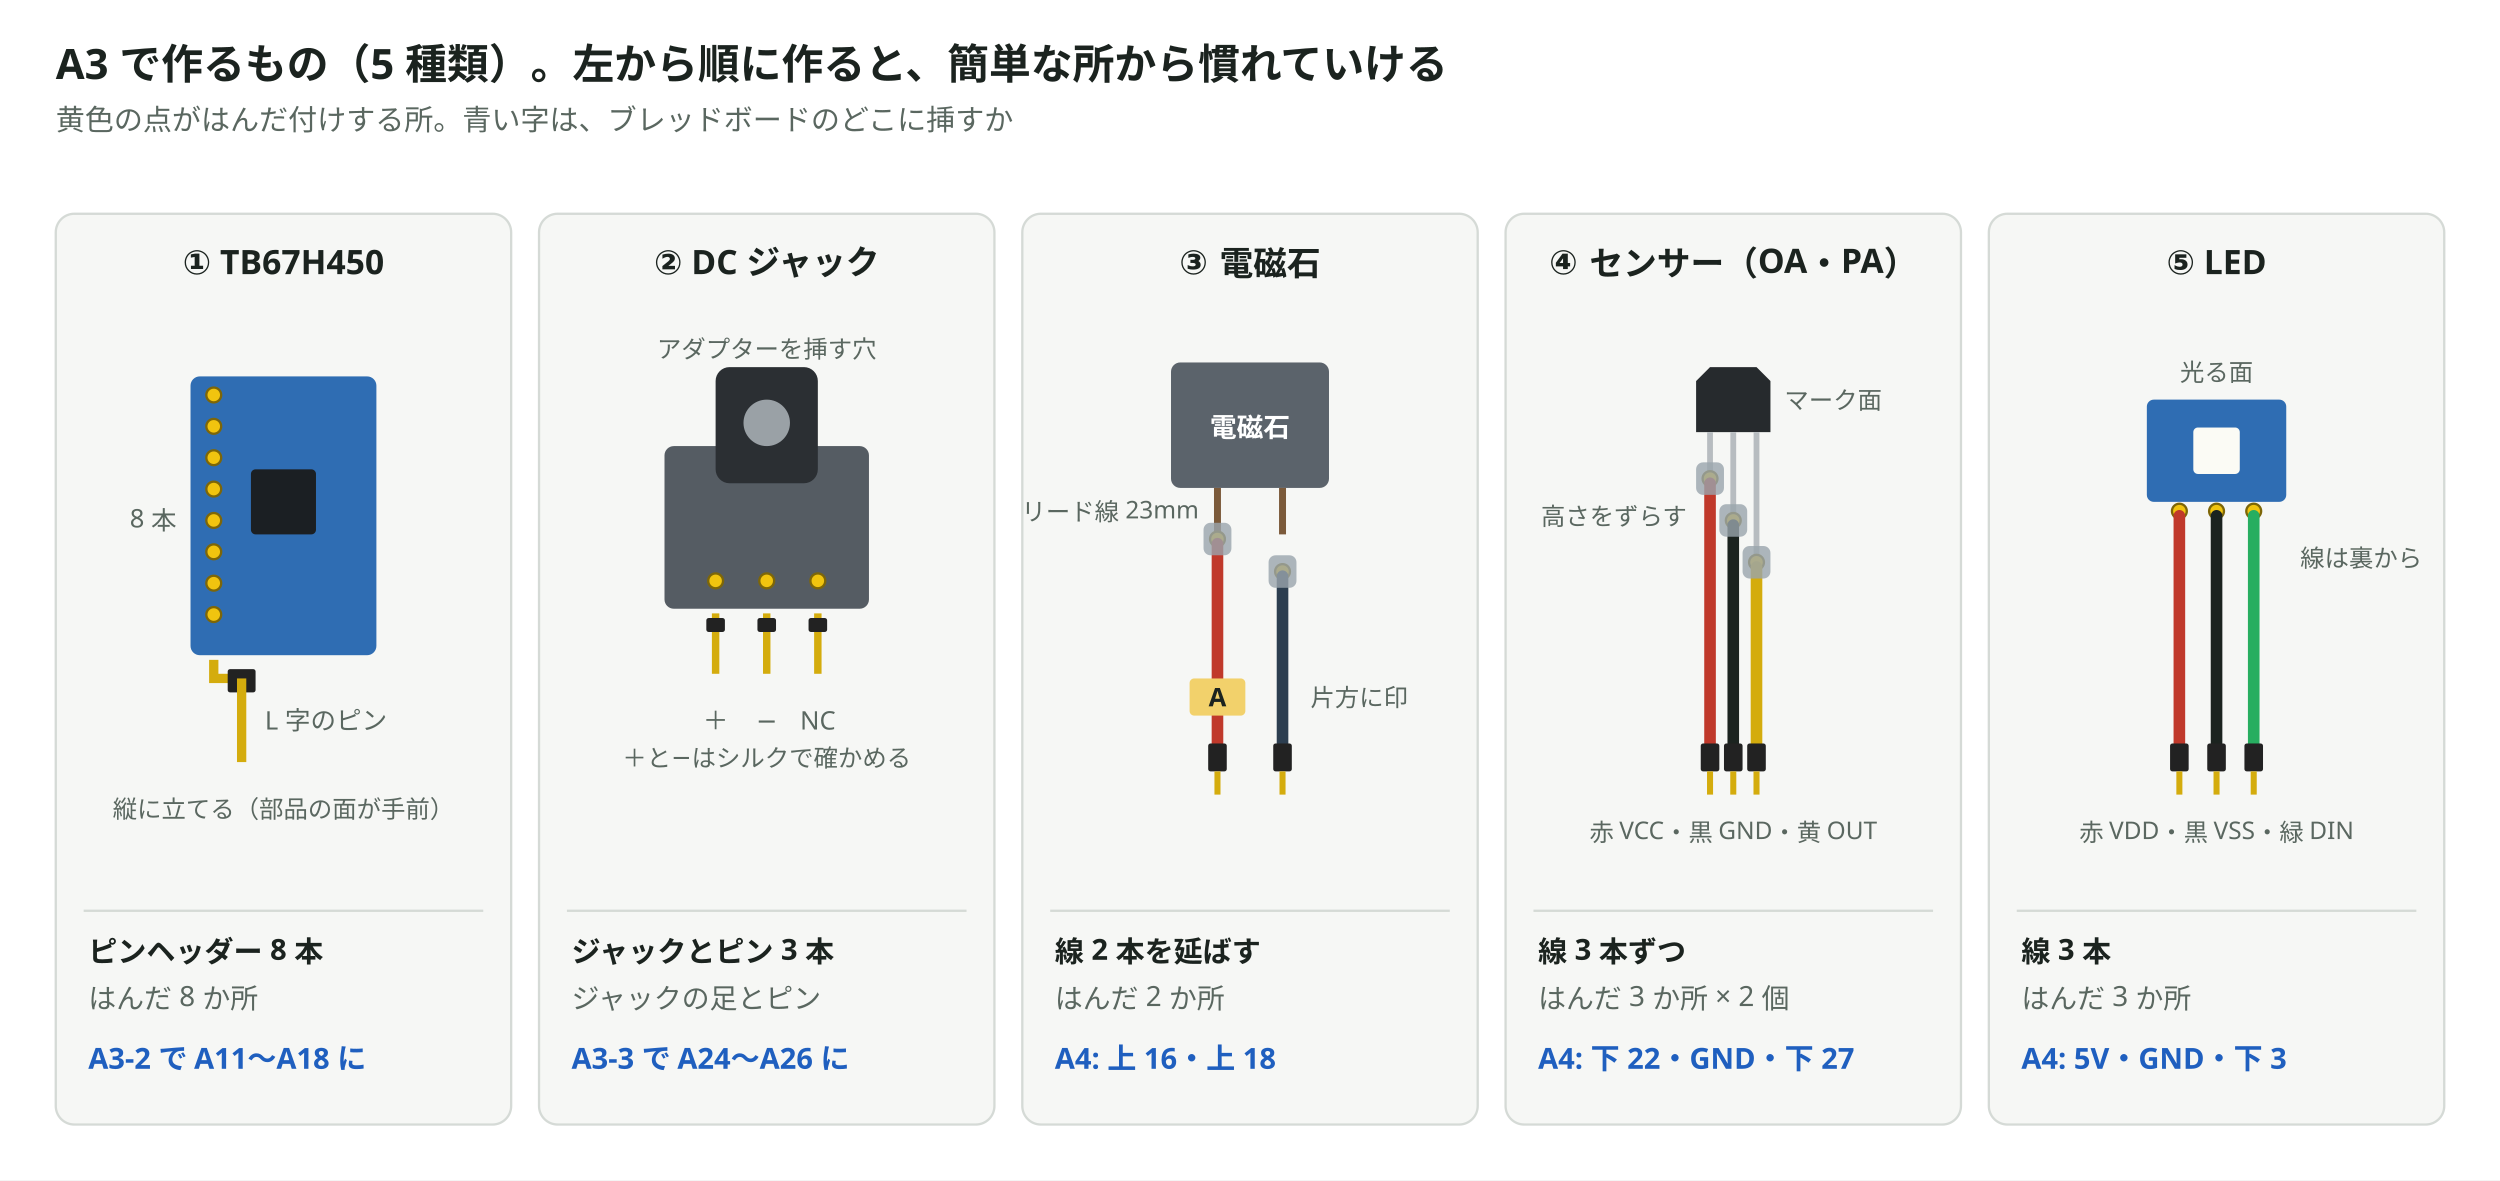
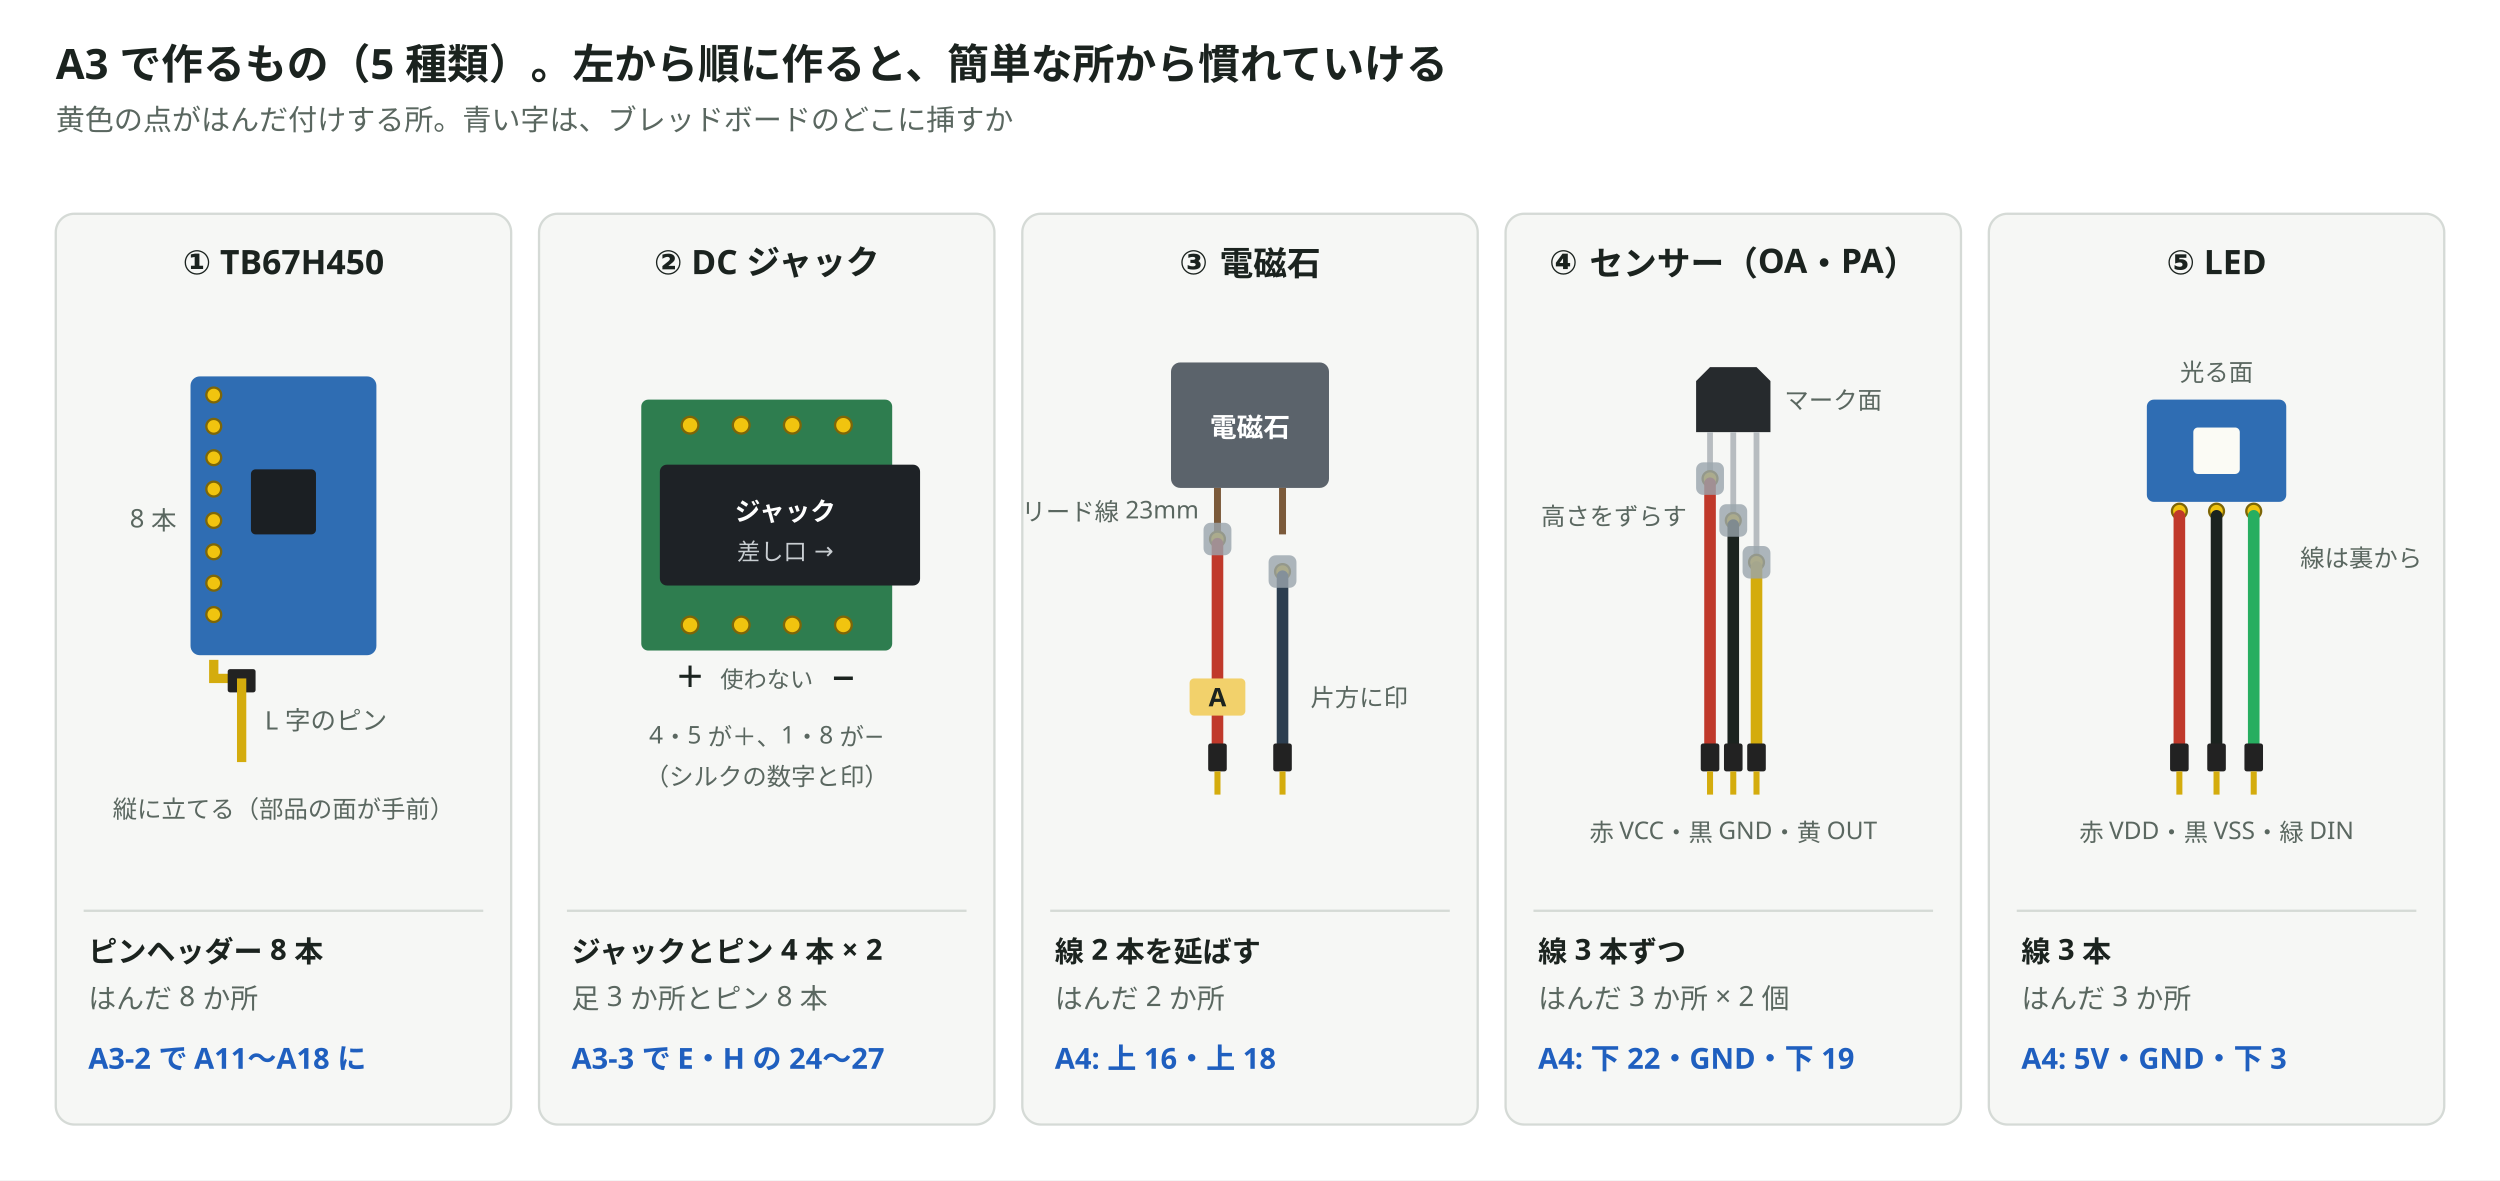
<svg xmlns="http://www.w3.org/2000/svg" viewBox="0 0 1076 508" width="1076" height="508" font-family="'Hiragino Sans','Yu Gothic UI','Meiryo','Noto Sans JP',sans-serif">
  <rect width="1076" height="508" fill="#ffffff" />
  <text x="24.0" y="34.0" font-size="18" text-anchor="start" font-weight="bold" fill="#1b231f">A3 で作るもの（5 種類）。左から順に作ると、簡単な所から慣れていける</text>
  <text x="24.0" y="56.0" font-size="12.5" text-anchor="start" font-weight="normal" fill="#5a6760">黄色の点がはんだ付けする所。青い字は、ブレッドボードのどこに挿すか</text>
  <rect x="24.0" y="92.0" width="196.0" height="392.0" rx="8" fill="#f6f7f5" stroke="#d5dad6" />
  <text x="122.0" y="118.0" font-size="14.5" text-anchor="middle" font-weight="bold" fill="#1b231f">① TB67H450</text>
  <rect x="82.0" y="162.0" width="80.0" height="120.0" rx="4" fill="#2f6db3" stroke="none" />
  <rect x="108.0" y="202.0" width="28.0" height="28.0" rx="2" fill="#1b1f23" stroke="none" />
  <circle cx="92.0" cy="170.0" r="3.2" fill="#f1c40f" stroke="#7d6608" />
  <circle cx="92.0" cy="183.5" r="3.2" fill="#f1c40f" stroke="#7d6608" />
  <circle cx="92.0" cy="197.0" r="3.2" fill="#f1c40f" stroke="#7d6608" />
  <circle cx="92.0" cy="210.5" r="3.2" fill="#f1c40f" stroke="#7d6608" />
  <circle cx="92.0" cy="224.0" r="3.2" fill="#f1c40f" stroke="#7d6608" />
  <circle cx="92.0" cy="237.5" r="3.2" fill="#f1c40f" stroke="#7d6608" />
  <circle cx="92.0" cy="251.0" r="3.2" fill="#f1c40f" stroke="#7d6608" />
  <circle cx="92.0" cy="264.5" r="3.2" fill="#f1c40f" stroke="#7d6608" />
  <text x="76.0" y="227.0" font-size="11" text-anchor="end" font-weight="normal" fill="#5a6760">8 本</text>
  <path d="M92.0 284.0 V292.0 H104.0" stroke="#d4ac0d" stroke-width="4" fill="none" />
  <rect x="98.0" y="288.0" width="12.0" height="10.0" rx="1" fill="#222" stroke="none" />
  <path d="M104.0 292.0 V328.0" stroke="#d4ac0d" stroke-width="4" fill="none" />
  <text x="114.0" y="314.0" font-size="11" text-anchor="start" font-weight="normal" fill="#5a6760">L 字のピン</text>
  <text x="122.0" y="352.0" font-size="10.5" text-anchor="middle" font-weight="normal" fill="#5a6760">縦に立てる（部品の面が手前）</text>
  <path d="M36 392 H208" stroke="#d5dad6" />
  <text x="38.0" y="414.0" font-size="12.5" text-anchor="start" font-weight="bold" fill="#1b231f">ピンヘッダー 8 本</text>
  <text x="38.0" y="434.0" font-size="12" text-anchor="start" font-weight="normal" fill="#5a6760">はんだ 8 か所</text>
  <text x="38.0" y="460.0" font-size="12.5" text-anchor="start" font-weight="bold" fill="#1f5fbf">A3-2 で A11〜A18 に</text>
  <rect x="232.0" y="92.0" width="196.0" height="392.0" rx="8" fill="#f6f7f5" stroke="#d5dad6" />
  <text x="330.0" y="118.0" font-size="14.5" text-anchor="middle" font-weight="bold" fill="#1b231f">② DC ジャック</text>
-   <rect x="286.0" y="192.0" width="88.0" height="70.0" rx="4" fill="#555c63" stroke="none" />
-   <rect x="308.0" y="158.0" width="44.0" height="50.0" rx="6" fill="#2b2f33" stroke="none" />
-   <circle cx="330.0" cy="182.0" r="10" fill="#9aa1a6" />
-   <text x="330.0" y="154.0" font-size="10.5" text-anchor="middle" font-weight="normal" fill="#5a6760">アダプターを挿す穴</text>
-   <circle cx="308.0" cy="250.0" r="3.2" fill="#f1c40f" stroke="#7d6608" />
-   <rect x="306.4" y="264.0" width="3.2" height="26.0" rx="0" fill="#d4ac0d" stroke="none" />
-   <rect x="304.0" y="266.0" width="8.0" height="6.0" rx="1" fill="#222" stroke="none" />
-   <text x="308.0" y="314.0" font-size="11" text-anchor="middle" font-weight="normal" fill="#5a6760">＋</text>
-   <circle cx="330.0" cy="250.0" r="3.2" fill="#f1c40f" stroke="#7d6608" />
-   <rect x="328.4" y="264.0" width="3.2" height="26.0" rx="0" fill="#d4ac0d" stroke="none" />
-   <rect x="326.0" y="266.0" width="8.0" height="6.0" rx="1" fill="#222" stroke="none" />
-   <text x="330.0" y="314.0" font-size="11" text-anchor="middle" font-weight="normal" fill="#5a6760">−</text>
-   <circle cx="352.0" cy="250.0" r="3.2" fill="#f1c40f" stroke="#7d6608" />
-   <rect x="350.4" y="264.0" width="3.2" height="26.0" rx="0" fill="#d4ac0d" stroke="none" />
-   <rect x="348.0" y="266.0" width="8.0" height="6.0" rx="1" fill="#222" stroke="none" />
-   <text x="352.0" y="314.0" font-size="11" text-anchor="middle" font-weight="normal" fill="#5a6760">NC</text>
-   <text x="330.0" y="330.0" font-size="10.5" text-anchor="middle" font-weight="normal" fill="#5a6760">＋と−はシルクで確かめる</text>
+   <rect x="276.0" y="172.0" width="108.0" height="108.0" rx="3" fill="#2e7d4f" stroke="none" />
+   <circle cx="297.0" cy="183.0" r="3.6" fill="#f1c40f" stroke="#7d6608" />
+   <circle cx="319.0" cy="183.0" r="3.6" fill="#f1c40f" stroke="#7d6608" />
+   <circle cx="341.0" cy="183.0" r="3.6" fill="#f1c40f" stroke="#7d6608" />
+   <circle cx="363.0" cy="183.0" r="3.6" fill="#f1c40f" stroke="#7d6608" />
+   <circle cx="297.0" cy="269.0" r="3.6" fill="#f1c40f" stroke="#7d6608" />
+   <circle cx="319.0" cy="269.0" r="3.6" fill="#f1c40f" stroke="#7d6608" />
+   <circle cx="341.0" cy="269.0" r="3.6" fill="#f1c40f" stroke="#7d6608" />
+   <circle cx="363.0" cy="269.0" r="3.6" fill="#f1c40f" stroke="#7d6608" />
+   <rect x="284.0" y="200.0" width="112.0" height="52.0" rx="3" fill="#1e2226" stroke="none" />
+   <text x="338.0" y="224.0" font-size="11" text-anchor="middle" font-weight="bold" fill="#ffffff">ジャック</text>
+   <text x="338.0" y="241.0" font-size="10" text-anchor="middle" font-weight="normal" fill="#c9ced2">差し口 →</text>
+   <text x="297.0" y="296.0" font-size="13" text-anchor="middle" font-weight="bold" fill="#1b231f">＋</text>
+   <text x="363.0" y="296.0" font-size="13" text-anchor="middle" font-weight="bold" fill="#1b231f">−</text>
+   <text x="330.0" y="296.0" font-size="10" text-anchor="middle" font-weight="normal" fill="#5a6760">使わない</text>
+   <text x="330.0" y="320.0" font-size="10.5" text-anchor="middle" font-weight="normal" fill="#5a6760">4・5 が＋、1・8 が−</text>
+   <text x="330.0" y="338.0" font-size="10.5" text-anchor="middle" font-weight="normal" fill="#5a6760">（シルクの数字と印）</text>
  <path d="M244 392 H416" stroke="#d5dad6" />
-   <text x="246.0" y="414.0" font-size="12.5" text-anchor="start" font-weight="bold" fill="#1b231f">ジャックとピン 3 本</text>
-   <text x="246.0" y="434.0" font-size="12" text-anchor="start" font-weight="normal" fill="#5a6760">ジャックの足とピン</text>
-   <text x="246.0" y="460.0" font-size="12.5" text-anchor="start" font-weight="bold" fill="#1f5fbf">A3-3 で A24〜A26 に</text>
+   <text x="246.0" y="414.0" font-size="12.5" text-anchor="start" font-weight="bold" fill="#1b231f">ジャックとピン 4 本 × 2</text>
+   <text x="246.0" y="434.0" font-size="12" text-anchor="start" font-weight="normal" fill="#5a6760">足 3 か所とピン 8 本</text>
+   <text x="246.0" y="460.0" font-size="12.5" text-anchor="start" font-weight="bold" fill="#1f5fbf">A3-3 で E・H の 24〜27</text>
  <rect x="440.0" y="92.0" width="196.0" height="392.0" rx="8" fill="#f6f7f5" stroke="#d5dad6" />
  <text x="538.0" y="118.0" font-size="14.5" text-anchor="middle" font-weight="bold" fill="#1b231f">③ 電磁石</text>
  <rect x="504.0" y="156.0" width="68.0" height="54.0" rx="4" fill="#5b636b" stroke="none" />
  <text x="538.0" y="188.0" font-size="11.5" text-anchor="middle" font-weight="bold" fill="#ffffff">電磁石</text>
  <path d="M524.0 210.0 V230.0" stroke="#7b5a3a" stroke-width="3" />
  <circle cx="524.0" cy="232.0" r="3.2" fill="#f1c40f" stroke="#7d6608" />
  <path d="M524.0 234.0 V320.0" stroke="#c0392b" stroke-width="5" stroke-linecap="round" />
  <rect x="520.0" y="320.0" width="8.0" height="12.0" rx="1" fill="#222" stroke="none" />
  <rect x="522.7" y="332.0" width="2.6" height="10.0" rx="0" fill="#d4ac0d" stroke="none" />
  <rect x="518.0" y="225.0" width="12.0" height="14.0" rx="3" fill="#9aa5ad" stroke="none" opacity="0.8" />
  <path d="M552.0 210.0 V230.0" stroke="#7b5a3a" stroke-width="3" />
  <circle cx="552.0" cy="246.0" r="3.2" fill="#f1c40f" stroke="#7d6608" />
  <path d="M552.0 248.0 V320.0" stroke="#2c3e50" stroke-width="5" stroke-linecap="round" />
  <rect x="548.0" y="320.0" width="8.0" height="12.0" rx="1" fill="#222" stroke="none" />
  <rect x="550.7" y="332.0" width="2.6" height="10.0" rx="0" fill="#d4ac0d" stroke="none" />
  <rect x="546.0" y="239.0" width="12.0" height="14.0" rx="3" fill="#9aa5ad" stroke="none" opacity="0.8" />
  <text x="516.0" y="224.0" font-size="10.5" text-anchor="end" font-weight="normal" fill="#5a6760">リード線 23mm</text>
  <rect x="512.0" y="292.0" width="24.0" height="16.0" rx="2" fill="#f2d16b" stroke="none" />
  <text x="524.0" y="304.0" font-size="11" text-anchor="middle" font-weight="bold" fill="#1b231f">A</text>
  <text x="564.0" y="304.0" font-size="10.5" text-anchor="start" font-weight="normal" fill="#5a6760">片方に印</text>
  <path d="M452 392 H624" stroke="#d5dad6" />
  <text x="454.0" y="414.0" font-size="12.5" text-anchor="start" font-weight="bold" fill="#1b231f">線 2 本を延ばす</text>
  <text x="454.0" y="434.0" font-size="12" text-anchor="start" font-weight="normal" fill="#5a6760">はんだ 2 か所</text>
  <text x="454.0" y="460.0" font-size="12.5" text-anchor="start" font-weight="bold" fill="#1f5fbf">A4: 上 16・上 18</text>
  <rect x="648.0" y="92.0" width="196.0" height="392.0" rx="8" fill="#f6f7f5" stroke="#d5dad6" />
  <text x="746.0" y="118.0" font-size="14.5" text-anchor="middle" font-weight="bold" fill="#1b231f">④ センサー（OA・PA）</text>
  <path d="M730.0 186.0 V164.0 L736.0 158.0 H756.0 L762.0 164.0 V186.0 Z" fill="#262a2d" />
  <text x="768.0" y="176.0" font-size="10.5" text-anchor="start" font-weight="normal" fill="#5a6760">マーク面</text>
  <path d="M736.0 186.0 V206.0" stroke="#b7bcc0" stroke-width="2.5" />
  <circle cx="736.0" cy="206.0" r="3.2" fill="#f1c40f" stroke="#7d6608" />
  <path d="M736.0 208.0 V320.0" stroke="#c0392b" stroke-width="5" stroke-linecap="round" />
  <rect x="732.0" y="320.0" width="8.0" height="12.0" rx="1" fill="#222" stroke="none" />
  <rect x="734.7" y="332.0" width="2.6" height="10.0" rx="0" fill="#d4ac0d" stroke="none" />
  <rect x="730.0" y="199.0" width="12.0" height="14.0" rx="3" fill="#9aa5ad" stroke="none" opacity="0.8" />
  <path d="M746.0 186.0 V224.0" stroke="#b7bcc0" stroke-width="2.5" />
  <circle cx="746.0" cy="224.0" r="3.2" fill="#f1c40f" stroke="#7d6608" />
  <path d="M746.0 226.0 V320.0" stroke="#1b231f" stroke-width="5" stroke-linecap="round" />
  <rect x="742.0" y="320.0" width="8.0" height="12.0" rx="1" fill="#222" stroke="none" />
  <rect x="744.7" y="332.0" width="2.6" height="10.0" rx="0" fill="#d4ac0d" stroke="none" />
  <rect x="740.0" y="217.0" width="12.0" height="14.0" rx="3" fill="#9aa5ad" stroke="none" opacity="0.8" />
  <path d="M756.0 186.0 V242.0" stroke="#b7bcc0" stroke-width="2.5" />
  <circle cx="756.0" cy="242.0" r="3.2" fill="#f1c40f" stroke="#7d6608" />
  <path d="M756.0 244.0 V320.0" stroke="#d4ac0d" stroke-width="5" stroke-linecap="round" />
  <rect x="752.0" y="320.0" width="8.0" height="12.0" rx="1" fill="#222" stroke="none" />
  <rect x="754.7" y="332.0" width="2.6" height="10.0" rx="0" fill="#d4ac0d" stroke="none" />
  <rect x="750.0" y="235.0" width="12.0" height="14.0" rx="3" fill="#9aa5ad" stroke="none" opacity="0.8" />
  <text x="726.0" y="226.0" font-size="10.5" text-anchor="end" font-weight="normal" fill="#5a6760">高さをずらす</text>
  <text x="746.0" y="362.0" font-size="10.5" text-anchor="middle" font-weight="normal" fill="#5a6760">赤 VCC・黒 GND・黄 OUT</text>
  <path d="M660 392 H832" stroke="#d5dad6" />
  <text x="662.0" y="414.0" font-size="12.5" text-anchor="start" font-weight="bold" fill="#1b231f">線 3 本ずつ</text>
  <text x="662.0" y="434.0" font-size="12" text-anchor="start" font-weight="normal" fill="#5a6760">はんだ 3 か所 × 2 個</text>
-   <text x="662.0" y="460.0" font-size="12.5" text-anchor="start" font-weight="bold" fill="#1f5fbf">A4: 下 22・GND・下 27</text>
+   <text x="662.0" y="460.0" font-size="12.5" text-anchor="start" font-weight="bold" fill="#1f5fbf">A4: 下 22・GND・下 19</text>
  <rect x="856.0" y="92.0" width="196.0" height="392.0" rx="8" fill="#f6f7f5" stroke="#d5dad6" />
  <text x="954.0" y="118.0" font-size="14.5" text-anchor="middle" font-weight="bold" fill="#1b231f">⑤ LED</text>
  <rect x="924.0" y="172.0" width="60.0" height="44.0" rx="3" fill="#2f6db3" stroke="none" />
  <rect x="944.0" y="184.0" width="20.0" height="20.0" rx="2" fill="#fbfbf5" stroke="none" />
  <text x="954.0" y="164.0" font-size="10.5" text-anchor="middle" font-weight="normal" fill="#5a6760">光る面</text>
  <circle cx="938.0" cy="220.0" r="3.2" fill="#f1c40f" stroke="#7d6608" />
  <path d="M938.0 222.0 V320.0" stroke="#c0392b" stroke-width="5" stroke-linecap="round" />
  <rect x="934.0" y="320.0" width="8.0" height="12.0" rx="1" fill="#222" stroke="none" />
  <rect x="936.7" y="332.0" width="2.6" height="10.0" rx="0" fill="#d4ac0d" stroke="none" />
  <circle cx="954.0" cy="220.0" r="3.2" fill="#f1c40f" stroke="#7d6608" />
  <path d="M954.0 222.0 V320.0" stroke="#1b231f" stroke-width="5" stroke-linecap="round" />
  <rect x="950.0" y="320.0" width="8.0" height="12.0" rx="1" fill="#222" stroke="none" />
  <rect x="952.7" y="332.0" width="2.6" height="10.0" rx="0" fill="#d4ac0d" stroke="none" />
  <circle cx="970.0" cy="220.0" r="3.2" fill="#f1c40f" stroke="#7d6608" />
  <path d="M970.0 222.0 V320.0" stroke="#27ae60" stroke-width="5" stroke-linecap="round" />
  <rect x="966.0" y="320.0" width="8.0" height="12.0" rx="1" fill="#222" stroke="none" />
  <rect x="968.7" y="332.0" width="2.6" height="10.0" rx="0" fill="#d4ac0d" stroke="none" />
  <text x="954.0" y="362.0" font-size="10.5" text-anchor="middle" font-weight="normal" fill="#5a6760">赤 VDD・黒 VSS・緑 DIN</text>
  <text x="990.0" y="244.0" font-size="10.5" text-anchor="start" font-weight="normal" fill="#5a6760">線は裏から</text>
  <path d="M868 392 H1040" stroke="#d5dad6" />
  <text x="870.0" y="414.0" font-size="12.5" text-anchor="start" font-weight="bold" fill="#1b231f">線 3 本</text>
  <text x="870.0" y="434.0" font-size="12" text-anchor="start" font-weight="normal" fill="#5a6760">はんだ 3 か所</text>
  <text x="870.0" y="460.0" font-size="12.5" text-anchor="start" font-weight="bold" fill="#1f5fbf">A4: 5V・GND・下 3</text>
</svg>
